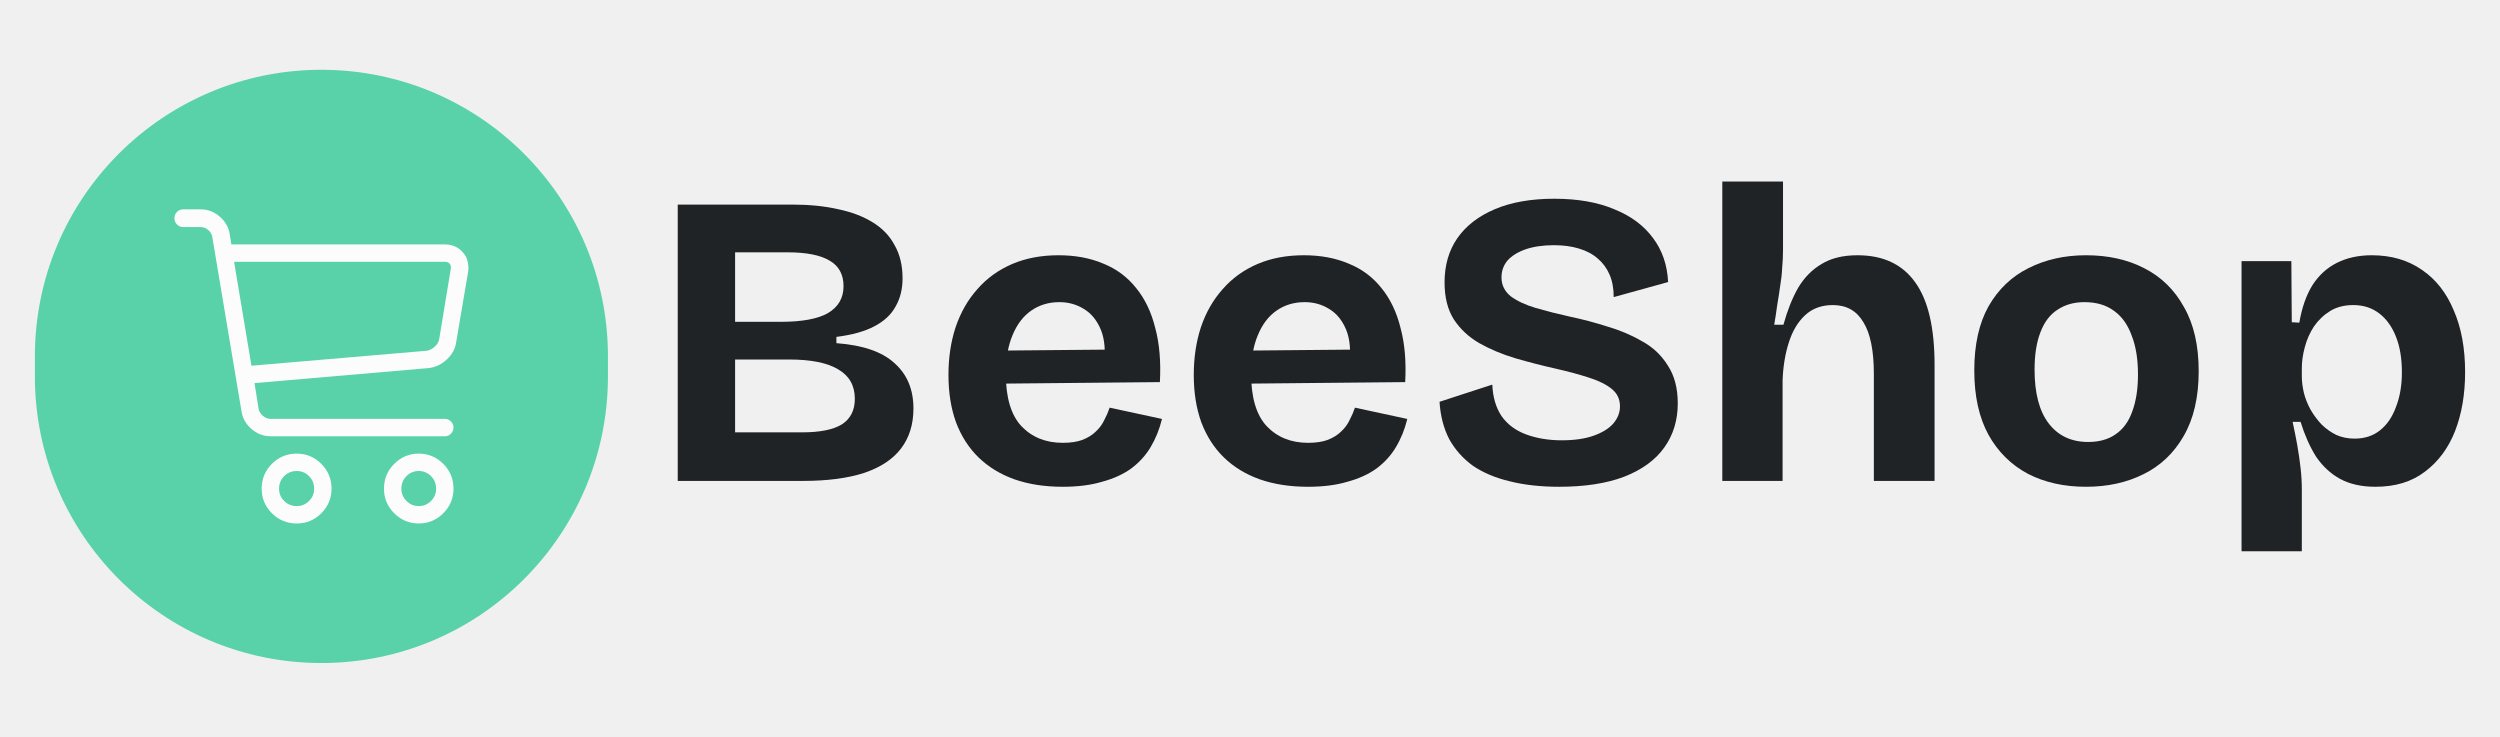
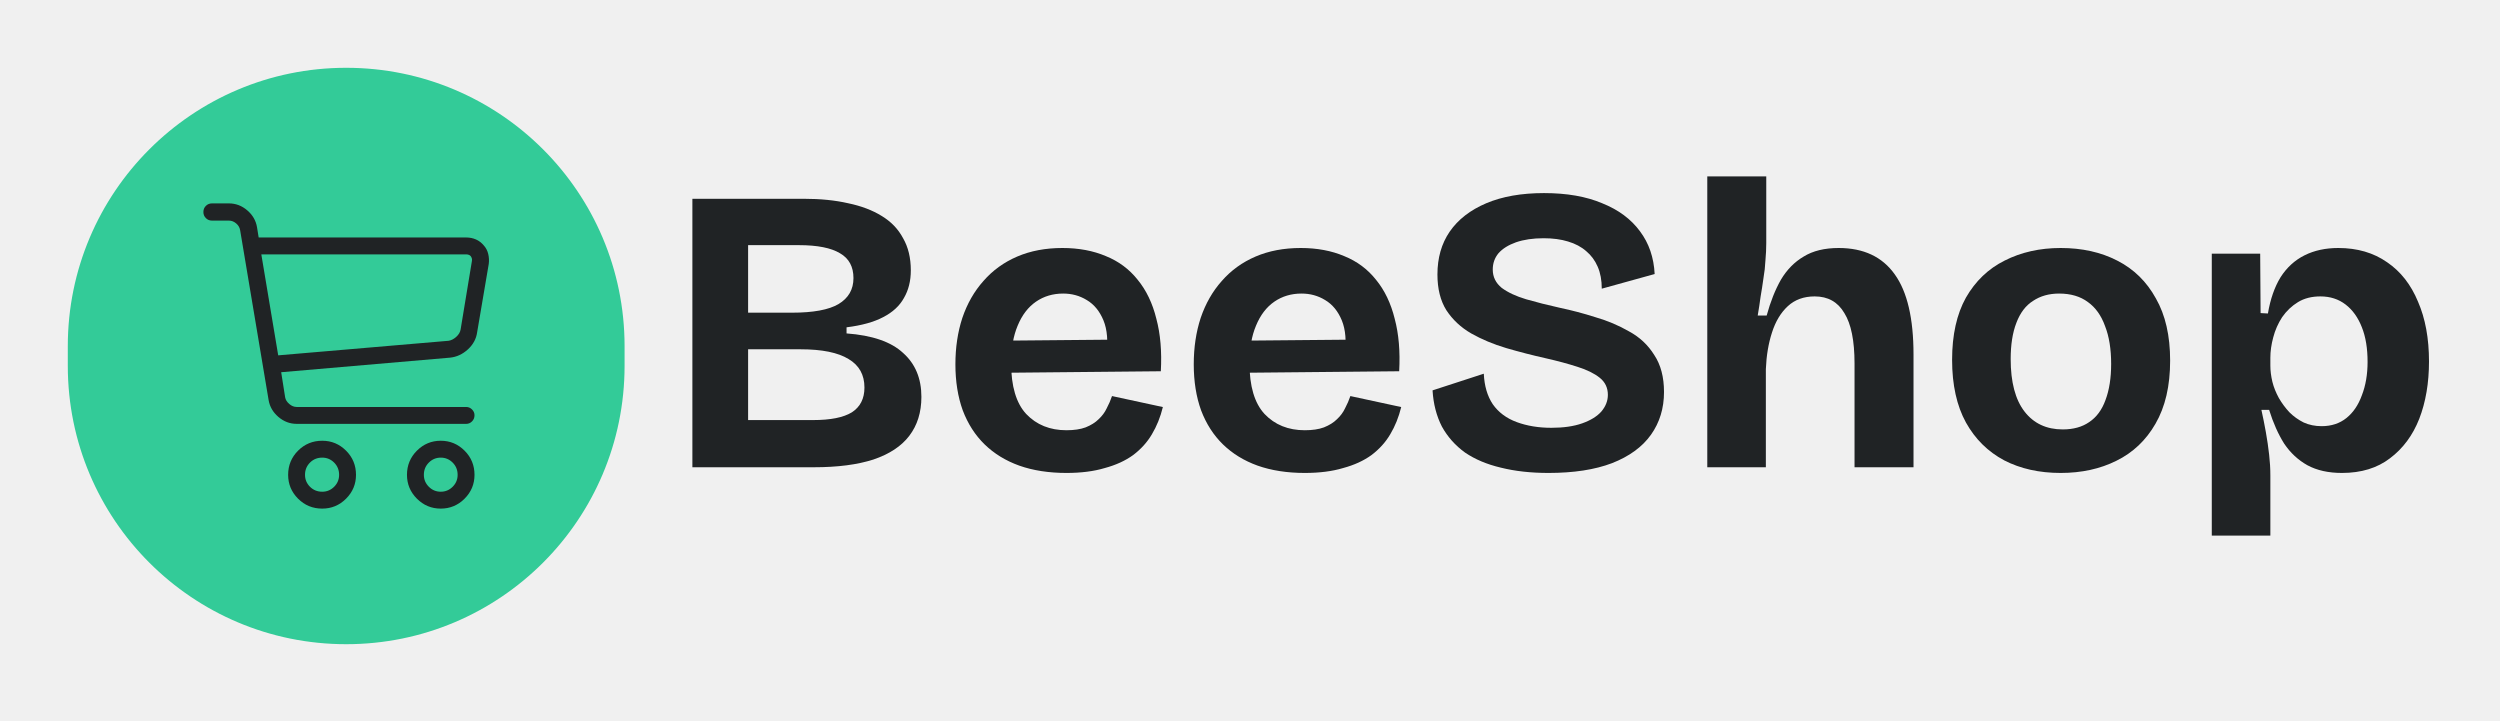
- <svg xmlns="http://www.w3.org/2000/svg" width="180" height="53" viewBox="0 0 180 53" fill="none">
-   <g opacity="0.8">
-     <rect width="41.26" height="42.714" rx="20.63" transform="matrix(1 0 0 -1 2.51172 47.7383)" fill="#33CB98" />
-     <path d="M21.367 37.69C20.664 37.69 20.067 37.445 19.577 36.954C19.086 36.464 18.841 35.875 18.841 35.188C18.841 34.485 19.086 33.888 19.577 33.397C20.067 32.907 20.664 32.661 21.367 32.661C22.054 32.661 22.643 32.907 23.134 33.397C23.624 33.888 23.87 34.485 23.87 35.188C23.87 35.875 23.624 36.464 23.134 36.954C22.643 37.445 22.054 37.69 21.367 37.69ZM21.367 33.912C21.008 33.912 20.705 34.035 20.46 34.28C20.214 34.526 20.092 34.828 20.092 35.188C20.092 35.531 20.214 35.826 20.46 36.071C20.705 36.316 21.008 36.439 21.367 36.439C21.711 36.439 22.005 36.316 22.25 36.071C22.496 35.826 22.619 35.531 22.619 35.188C22.619 34.828 22.496 34.526 22.25 34.28C22.005 34.035 21.711 33.912 21.367 33.912ZM30.15 37.69C29.463 37.69 28.874 37.445 28.383 36.954C27.893 36.464 27.647 35.875 27.647 35.188C27.647 34.485 27.893 33.888 28.383 33.397C28.874 32.907 29.463 32.661 30.15 32.661C30.837 32.661 31.425 32.907 31.916 33.397C32.407 33.888 32.652 34.485 32.652 35.188C32.652 35.875 32.407 36.464 31.916 36.954C31.425 37.445 30.837 37.69 30.15 37.69ZM30.15 33.912C29.806 33.912 29.512 34.035 29.267 34.28C29.021 34.526 28.898 34.828 28.898 35.188C28.898 35.531 29.021 35.826 29.267 36.071C29.512 36.316 29.806 36.439 30.15 36.439C30.493 36.439 30.788 36.316 31.033 36.071C31.278 35.826 31.401 35.531 31.401 35.188C31.401 34.828 31.278 34.526 31.033 34.28C30.788 34.035 30.493 33.912 30.15 33.912ZM33.339 18.188C33.175 17.991 32.983 17.844 32.762 17.746C32.541 17.648 32.3 17.599 32.039 17.599H16.657L16.535 16.838C16.453 16.348 16.212 15.931 15.811 15.587C15.41 15.244 14.957 15.072 14.45 15.072H13.198C13.018 15.072 12.867 15.133 12.745 15.256C12.622 15.379 12.56 15.53 12.56 15.71C12.56 15.89 12.622 16.041 12.745 16.164C12.867 16.287 13.018 16.348 13.198 16.348H14.45C14.646 16.348 14.826 16.417 14.989 16.556C15.153 16.695 15.251 16.863 15.284 17.059L17.393 29.644C17.475 30.134 17.716 30.552 18.117 30.895C18.518 31.238 18.971 31.41 19.478 31.41H32.039C32.202 31.41 32.345 31.349 32.468 31.226C32.59 31.104 32.652 30.952 32.652 30.772C32.652 30.609 32.59 30.466 32.468 30.343C32.345 30.22 32.202 30.159 32.039 30.159H19.478C19.282 30.159 19.098 30.085 18.927 29.938C18.755 29.791 18.652 29.628 18.62 29.448L18.325 27.583L30.837 26.504C31.327 26.455 31.769 26.25 32.161 25.89C32.554 25.531 32.783 25.105 32.848 24.615L33.707 19.561C33.739 19.316 33.727 19.071 33.67 18.826C33.613 18.58 33.502 18.367 33.339 18.188ZM32.456 19.365L31.622 24.419C31.589 24.615 31.483 24.795 31.303 24.958C31.123 25.122 30.935 25.22 30.738 25.253L18.105 26.332L16.854 18.85H32.039C32.104 18.85 32.169 18.862 32.235 18.887C32.3 18.911 32.349 18.948 32.382 18.997C32.415 19.046 32.439 19.099 32.456 19.157C32.472 19.214 32.472 19.283 32.456 19.365Z" fill="white" />
-   </g>
-   <path d="M161.391 39.69V26.849V18.8H164.978L165.008 23.201L165.551 23.231C165.731 22.166 166.043 21.272 166.485 20.548C166.947 19.825 167.54 19.282 168.264 18.921C168.987 18.559 169.821 18.378 170.765 18.378C172.172 18.378 173.378 18.73 174.383 19.433C175.388 20.116 176.151 21.091 176.674 22.357C177.216 23.603 177.488 25.08 177.488 26.788C177.488 28.376 177.247 29.793 176.764 31.038C176.282 32.264 175.558 33.239 174.594 33.962C173.649 34.686 172.464 35.048 171.037 35.048C170.032 35.048 169.178 34.857 168.475 34.475C167.791 34.093 167.219 33.561 166.756 32.877C166.314 32.174 165.942 31.34 165.641 30.375H165.068C165.189 30.918 165.299 31.471 165.4 32.033C165.5 32.596 165.581 33.149 165.641 33.691C165.701 34.214 165.731 34.726 165.731 35.229V39.69H161.391ZM169.53 31.581C170.253 31.581 170.866 31.38 171.368 30.978C171.871 30.576 172.253 30.014 172.514 29.29C172.795 28.567 172.936 27.743 172.936 26.818C172.936 25.814 172.795 24.959 172.514 24.256C172.233 23.533 171.831 22.97 171.308 22.568C170.786 22.166 170.163 21.965 169.439 21.965C168.796 21.965 168.243 22.106 167.781 22.387C167.319 22.669 166.927 23.04 166.606 23.503C166.304 23.965 166.083 24.467 165.942 25.01C165.802 25.532 165.731 26.035 165.731 26.517V27.09C165.731 27.471 165.782 27.873 165.882 28.295C165.983 28.697 166.143 29.099 166.364 29.501C166.585 29.883 166.847 30.235 167.148 30.556C167.45 30.858 167.801 31.109 168.203 31.31C168.605 31.491 169.047 31.581 169.53 31.581Z" fill="#202325" />
-   <path d="M150.197 35.048C148.609 35.048 147.213 34.736 146.007 34.113C144.801 33.47 143.857 32.536 143.173 31.31C142.49 30.064 142.148 28.517 142.148 26.668C142.148 24.819 142.49 23.281 143.173 22.055C143.877 20.83 144.831 19.915 146.037 19.312C147.263 18.689 148.65 18.378 150.197 18.378C151.785 18.378 153.181 18.689 154.387 19.312C155.613 19.935 156.567 20.87 157.251 22.116C157.954 23.342 158.306 24.879 158.306 26.728C158.306 28.597 157.944 30.154 157.221 31.4C156.517 32.626 155.553 33.541 154.327 34.143C153.121 34.746 151.744 35.048 150.197 35.048ZM150.348 31.822C151.131 31.822 151.785 31.641 152.307 31.28C152.85 30.918 153.252 30.375 153.513 29.652C153.794 28.908 153.935 28.014 153.935 26.969C153.935 25.864 153.784 24.929 153.483 24.166C153.201 23.382 152.779 22.789 152.217 22.387C151.654 21.965 150.941 21.754 150.076 21.754C149.333 21.754 148.69 21.935 148.147 22.297C147.605 22.638 147.193 23.181 146.911 23.924C146.63 24.648 146.489 25.542 146.489 26.607C146.489 28.316 146.831 29.612 147.514 30.496C148.197 31.38 149.142 31.822 150.348 31.822Z" fill="#202325" />
-   <path d="M124.006 34.626V24.678V13.072H128.377V18.016C128.377 18.418 128.357 18.84 128.316 19.282C128.296 19.724 128.246 20.177 128.166 20.639C128.105 21.081 128.035 21.533 127.955 21.995C127.894 22.457 127.824 22.92 127.744 23.382H128.407C128.688 22.357 129.04 21.473 129.462 20.729C129.904 19.986 130.467 19.413 131.15 19.011C131.833 18.589 132.697 18.378 133.742 18.378C135.591 18.378 136.978 19.031 137.902 20.337C138.827 21.623 139.289 23.603 139.289 26.276V34.626H134.918V26.939C134.918 25.251 134.667 24.005 134.164 23.201C133.682 22.377 132.949 21.965 131.964 21.965C131.16 21.965 130.497 22.206 129.974 22.689C129.452 23.171 129.06 23.824 128.799 24.648C128.538 25.452 128.387 26.356 128.347 27.361V34.626H124.006Z" fill="#202325" />
-   <path d="M112.238 35.048C110.931 35.048 109.756 34.917 108.711 34.656C107.686 34.415 106.802 34.043 106.058 33.541C105.335 33.018 104.762 32.375 104.34 31.611C103.938 30.828 103.707 29.933 103.646 28.928L107.445 27.692C107.485 28.597 107.706 29.351 108.108 29.953C108.53 30.556 109.123 30.998 109.886 31.28C110.65 31.561 111.504 31.702 112.449 31.702C113.353 31.702 114.117 31.591 114.74 31.37C115.363 31.149 115.835 30.858 116.156 30.496C116.478 30.114 116.639 29.702 116.639 29.26C116.639 28.738 116.438 28.316 116.036 27.994C115.634 27.672 115.081 27.401 114.378 27.18C113.695 26.959 112.911 26.748 112.027 26.547C111.042 26.326 110.067 26.075 109.103 25.794C108.158 25.512 107.294 25.15 106.51 24.708C105.747 24.266 105.134 23.693 104.671 22.99C104.229 22.287 104.008 21.402 104.008 20.337C104.008 19.111 104.31 18.056 104.913 17.172C105.536 16.268 106.44 15.565 107.626 15.062C108.811 14.56 110.238 14.309 111.906 14.309C113.594 14.309 115.031 14.56 116.217 15.062C117.422 15.544 118.357 16.238 119.02 17.142C119.683 18.026 120.045 19.081 120.105 20.307L116.187 21.392C116.187 20.769 116.086 20.227 115.885 19.765C115.684 19.302 115.403 18.921 115.041 18.619C114.679 18.298 114.227 18.056 113.685 17.896C113.162 17.735 112.559 17.654 111.876 17.654C111.092 17.654 110.409 17.755 109.826 17.956C109.263 18.157 108.831 18.428 108.53 18.77C108.249 19.111 108.108 19.513 108.108 19.976C108.108 20.518 108.329 20.97 108.771 21.332C109.233 21.674 109.836 21.955 110.58 22.176C111.343 22.397 112.177 22.608 113.082 22.809C113.946 22.99 114.82 23.221 115.704 23.503C116.609 23.764 117.443 24.115 118.206 24.558C118.99 24.98 119.613 25.562 120.075 26.306C120.557 27.029 120.799 27.944 120.799 29.049C120.799 30.255 120.477 31.31 119.834 32.214C119.191 33.118 118.226 33.822 116.94 34.324C115.674 34.807 114.107 35.048 112.238 35.048Z" fill="#202325" />
-   <path d="M94.181 35.048C92.874 35.048 91.709 34.867 90.684 34.505C89.679 34.143 88.825 33.621 88.122 32.938C87.418 32.254 86.876 31.41 86.494 30.405C86.132 29.401 85.951 28.265 85.951 26.999C85.951 25.753 86.122 24.608 86.464 23.563C86.825 22.498 87.348 21.583 88.031 20.82C88.714 20.036 89.548 19.433 90.533 19.011C91.518 18.589 92.633 18.378 93.879 18.378C95.085 18.378 96.16 18.579 97.105 18.981C98.049 19.363 98.833 19.945 99.456 20.729C100.099 21.513 100.561 22.478 100.842 23.623C101.144 24.748 101.254 26.045 101.174 27.512L88.755 27.632V25.251L98.672 25.16L97.135 26.366C97.275 25.301 97.205 24.427 96.924 23.744C96.642 23.06 96.23 22.558 95.688 22.236C95.165 21.915 94.582 21.754 93.939 21.754C93.176 21.754 92.502 21.955 91.92 22.357C91.337 22.759 90.885 23.352 90.563 24.136C90.242 24.899 90.081 25.824 90.081 26.909C90.081 28.617 90.453 29.873 91.196 30.677C91.96 31.481 92.955 31.883 94.181 31.883C94.743 31.883 95.216 31.812 95.597 31.672C95.999 31.511 96.321 31.31 96.562 31.069C96.823 30.828 97.024 30.556 97.165 30.255C97.326 29.953 97.456 29.652 97.557 29.351L101.325 30.164C101.144 30.908 100.873 31.581 100.511 32.184C100.169 32.767 99.707 33.279 99.124 33.721C98.541 34.143 97.838 34.465 97.014 34.686C96.21 34.927 95.266 35.048 94.181 35.048Z" fill="#202325" />
-   <path d="M76.519 35.048C75.212 35.048 74.047 34.867 73.022 34.505C72.017 34.143 71.163 33.621 70.46 32.938C69.756 32.254 69.213 31.41 68.832 30.405C68.47 29.401 68.289 28.265 68.289 26.999C68.289 25.753 68.46 24.608 68.802 23.563C69.163 22.498 69.686 21.583 70.369 20.82C71.052 20.036 71.886 19.433 72.871 19.011C73.856 18.589 74.971 18.378 76.217 18.378C77.423 18.378 78.498 18.579 79.442 18.981C80.387 19.363 81.171 19.945 81.794 20.729C82.437 21.513 82.899 22.478 83.18 23.623C83.482 24.748 83.592 26.045 83.512 27.512L71.093 27.632V25.251L81.01 25.16L79.473 26.366C79.613 25.301 79.543 24.427 79.262 23.744C78.98 23.06 78.568 22.558 78.026 22.236C77.503 21.915 76.92 21.754 76.277 21.754C75.514 21.754 74.84 21.955 74.258 22.357C73.675 22.759 73.223 23.352 72.901 24.136C72.58 24.899 72.419 25.824 72.419 26.909C72.419 28.617 72.791 29.873 73.534 30.677C74.298 31.481 75.293 31.883 76.519 31.883C77.081 31.883 77.553 31.812 77.935 31.672C78.337 31.511 78.659 31.31 78.9 31.069C79.161 30.828 79.362 30.556 79.503 30.255C79.663 29.953 79.794 29.652 79.895 29.351L83.663 30.164C83.482 30.908 83.21 31.581 82.849 32.184C82.507 32.767 82.045 33.279 81.462 33.721C80.879 34.143 80.176 34.465 79.352 34.686C78.548 34.927 77.604 35.048 76.519 35.048Z" fill="#202325" />
-   <path d="M48.797 34.626V14.73H57.056C58.282 14.73 59.377 14.841 60.342 15.062C61.307 15.263 62.131 15.575 62.814 15.996C63.517 16.419 64.05 16.971 64.412 17.654C64.793 18.318 64.984 19.111 64.984 20.036C64.984 20.82 64.814 21.503 64.472 22.086C64.15 22.669 63.638 23.141 62.935 23.503C62.251 23.864 61.347 24.115 60.222 24.256V24.708C62.131 24.849 63.527 25.331 64.412 26.155C65.316 26.959 65.768 28.044 65.768 29.411C65.768 30.556 65.467 31.521 64.864 32.305C64.281 33.068 63.397 33.651 62.211 34.053C61.025 34.435 59.558 34.626 57.81 34.626H48.797ZM52.927 31.129H57.75C59.036 31.129 59.99 30.938 60.613 30.556C61.236 30.154 61.548 29.541 61.548 28.717C61.548 27.773 61.156 27.07 60.372 26.607C59.589 26.125 58.403 25.884 56.815 25.884H52.927V31.129ZM52.927 23.171H56.182C57.75 23.171 58.895 22.96 59.619 22.538C60.362 22.096 60.734 21.453 60.734 20.609C60.734 19.765 60.402 19.152 59.739 18.77C59.076 18.368 58.061 18.167 56.695 18.167H52.927V23.171Z" fill="#202325" />
+ <svg xmlns="http://www.w3.org/2000/svg" width="295" height="85" viewBox="0 0 295 85" fill="none">
+   <rect width="65.7" height="68.016" rx="32.85" transform="matrix(1 0 0 -1 8 76.0156)" fill="#33CB98" />
+   <path d="M38.023 60.016C36.904 60.016 35.953 59.625 35.172 58.844C34.391 58.062 34 57.125 34 56.031C34 54.911 34.391 53.961 35.172 53.18C35.953 52.398 36.904 52.008 38.023 52.008C39.117 52.008 40.055 52.398 40.836 53.18C41.617 53.961 42.008 54.911 42.008 56.031C42.008 57.125 41.617 58.062 40.836 58.844C40.055 59.625 39.117 60.016 38.023 60.016ZM38.023 54C37.45 54 36.969 54.195 36.578 54.586C36.188 54.977 35.992 55.458 35.992 56.031C35.992 56.578 36.188 57.047 36.578 57.438C36.969 57.828 37.45 58.023 38.023 58.023C38.57 58.023 39.039 57.828 39.43 57.438C39.82 57.047 40.016 56.578 40.016 56.031C40.016 55.458 39.82 54.977 39.43 54.586C39.039 54.195 38.57 54 38.023 54ZM52.008 60.016C50.914 60.016 49.977 59.625 49.195 58.844C48.414 58.062 48.023 57.125 48.023 56.031C48.023 54.911 48.414 53.961 49.195 53.18C49.977 52.398 50.914 52.008 52.008 52.008C53.102 52.008 54.039 52.398 54.82 53.18C55.602 53.961 55.992 54.911 55.992 56.031C55.992 57.125 55.602 58.062 54.82 58.844C54.039 59.625 53.102 60.016 52.008 60.016ZM52.008 54C51.461 54 50.992 54.195 50.602 54.586C50.211 54.977 50.016 55.458 50.016 56.031C50.016 56.578 50.211 57.047 50.602 57.438C50.992 57.828 51.461 58.023 52.008 58.023C52.555 58.023 53.023 57.828 53.414 57.438C53.805 57.047 54 56.578 54 56.031C54 55.458 53.805 54.977 53.414 54.586C53.023 54.195 52.555 54 52.008 54ZM57.086 28.961C56.825 28.648 56.52 28.414 56.168 28.258C55.816 28.102 55.432 28.023 55.016 28.023H30.523L30.328 26.812C30.198 26.031 29.814 25.367 29.176 24.82C28.538 24.273 27.815 24 27.008 24H25.016C24.729 24 24.488 24.098 24.293 24.293C24.098 24.488 24 24.729 24 25.016C24 25.302 24.098 25.543 24.293 25.738C24.488 25.934 24.729 26.031 25.016 26.031H27.008C27.32 26.031 27.607 26.142 27.867 26.363C28.128 26.585 28.284 26.852 28.336 27.164L31.695 47.203C31.826 47.984 32.21 48.648 32.848 49.195C33.486 49.742 34.208 50.016 35.016 50.016H55.016C55.276 50.016 55.504 49.918 55.699 49.723C55.895 49.527 55.992 49.286 55.992 49C55.992 48.74 55.895 48.512 55.699 48.316C55.504 48.121 55.276 48.023 55.016 48.023H35.016C34.703 48.023 34.41 47.906 34.137 47.672C33.863 47.438 33.7 47.177 33.648 46.891L33.18 43.922L53.102 42.203C53.883 42.125 54.586 41.8 55.211 41.227C55.836 40.654 56.2 39.977 56.305 39.195L57.672 31.148C57.724 30.758 57.704 30.367 57.613 29.977C57.522 29.586 57.346 29.247 57.086 28.961ZM55.68 30.836L54.352 38.883C54.3 39.195 54.13 39.482 53.844 39.742C53.557 40.003 53.258 40.159 52.945 40.211L32.828 41.93L30.836 30.016H55.016C55.12 30.016 55.224 30.035 55.328 30.074C55.432 30.113 55.51 30.172 55.562 30.25C55.615 30.328 55.654 30.413 55.68 30.504C55.706 30.595 55.706 30.706 55.68 30.836Z" fill="#202325" />
+   <path d="M260.99 63.2V42.752V29.936H266.702L266.75 36.944L267.614 36.992C267.902 35.296 268.398 33.872 269.102 32.72C269.838 31.568 270.782 30.704 271.934 30.128C273.086 29.552 274.414 29.264 275.918 29.264C278.158 29.264 280.078 29.824 281.678 30.944C283.278 32.032 284.494 33.584 285.326 35.6C286.19 37.584 286.622 39.936 286.622 42.656C286.622 45.184 286.238 47.44 285.47 49.424C284.702 51.376 283.55 52.928 282.014 54.08C280.51 55.232 278.622 55.808 276.35 55.808C274.75 55.808 273.39 55.504 272.27 54.896C271.182 54.288 270.27 53.44 269.534 52.352C268.83 51.232 268.238 49.904 267.758 48.368H266.846C267.038 49.232 267.214 50.112 267.374 51.008C267.534 51.904 267.662 52.784 267.758 53.648C267.854 54.48 267.902 55.296 267.902 56.096V63.2H260.99ZM273.95 50.288C275.102 50.288 276.078 49.968 276.878 49.328C277.678 48.688 278.286 47.792 278.702 46.64C279.15 45.488 279.374 44.176 279.374 42.704C279.374 41.104 279.15 39.744 278.702 38.624C278.254 37.472 277.614 36.576 276.782 35.936C275.95 35.296 274.958 34.976 273.806 34.976C272.782 34.976 271.902 35.2 271.166 35.648C270.43 36.096 269.806 36.688 269.294 37.424C268.814 38.16 268.462 38.96 268.238 39.824C268.014 40.656 267.902 41.456 267.902 42.224V43.136C267.902 43.744 267.982 44.384 268.142 45.056C268.302 45.696 268.558 46.336 268.91 46.976C269.262 47.584 269.678 48.144 270.158 48.656C270.638 49.136 271.198 49.536 271.838 49.856C272.478 50.144 273.182 50.288 273.95 50.288Z" fill="#202325" />
+   <path d="M243.164 55.808C240.636 55.808 238.412 55.312 236.492 54.32C234.572 53.296 233.068 51.808 231.98 49.856C230.892 47.872 230.348 45.408 230.348 42.464C230.348 39.52 230.892 37.072 231.98 35.12C233.1 33.168 234.62 31.712 236.54 30.752C238.492 29.76 240.7 29.264 243.164 29.264C245.692 29.264 247.916 29.76 249.836 30.752C251.788 31.744 253.308 33.232 254.396 35.216C255.516 37.168 256.076 39.616 256.076 42.56C256.076 45.536 255.5 48.016 254.348 50C253.228 51.952 251.692 53.408 249.74 54.368C247.82 55.328 245.628 55.808 243.164 55.808ZM243.404 50.672C244.652 50.672 245.692 50.384 246.524 49.808C247.388 49.232 248.028 48.368 248.444 47.216C248.892 46.032 249.116 44.608 249.116 42.944C249.116 41.184 248.876 39.696 248.396 38.48C247.948 37.232 247.276 36.288 246.38 35.648C245.484 34.976 244.348 34.64 242.972 34.64C241.788 34.64 240.764 34.928 239.9 35.504C239.036 36.048 238.38 36.912 237.932 38.096C237.484 39.248 237.26 40.672 237.26 42.368C237.26 45.088 237.804 47.152 238.892 48.56C239.98 49.968 241.484 50.672 243.404 50.672Z" fill="#202325" />
+   <path d="M201.459 55.136V39.296V20.816H208.419V28.688C208.419 29.328 208.387 30 208.323 30.704C208.291 31.408 208.211 32.128 208.083 32.864C207.987 33.568 207.875 34.288 207.747 35.024C207.651 35.76 207.539 36.496 207.411 37.232H208.467C208.915 35.6 209.475 34.192 210.147 33.008C210.851 31.824 211.747 30.912 212.835 30.272C213.923 29.6 215.299 29.264 216.963 29.264C219.907 29.264 222.115 30.304 223.587 32.384C225.059 34.432 225.795 37.584 225.795 41.84V55.136H218.835V42.896C218.835 40.208 218.435 38.224 217.635 36.944C216.867 35.632 215.699 34.976 214.131 34.976C212.851 34.976 211.795 35.36 210.963 36.128C210.131 36.896 209.507 37.936 209.091 39.248C208.675 40.528 208.435 41.968 208.371 43.568V55.136H201.459Z" fill="#202325" />
+   <path d="M182.721 55.808C180.641 55.808 178.769 55.6 177.105 55.184C175.473 54.8 174.065 54.208 172.881 53.408C171.729 52.576 170.817 51.552 170.145 50.336C169.505 49.088 169.137 47.664 169.041 46.064L175.089 44.096C175.153 45.536 175.505 46.736 176.145 47.696C176.817 48.656 177.761 49.36 178.977 49.808C180.193 50.256 181.553 50.48 183.057 50.48C184.497 50.48 185.713 50.304 186.705 49.952C187.697 49.6 188.449 49.136 188.961 48.56C189.473 47.952 189.729 47.296 189.729 46.592C189.729 45.76 189.409 45.088 188.769 44.576C188.129 44.064 187.249 43.632 186.129 43.28C185.041 42.928 183.793 42.592 182.385 42.272C180.817 41.92 179.265 41.52 177.729 41.072C176.225 40.624 174.849 40.048 173.601 39.344C172.385 38.64 171.409 37.728 170.673 36.608C169.969 35.488 169.617 34.08 169.617 32.384C169.617 30.432 170.097 28.752 171.057 27.344C172.049 25.904 173.489 24.784 175.377 23.984C177.265 23.184 179.537 22.784 182.193 22.784C184.881 22.784 187.169 23.184 189.057 23.984C190.977 24.752 192.465 25.856 193.521 27.296C194.577 28.704 195.153 30.384 195.249 32.336L189.009 34.064C189.009 33.072 188.849 32.208 188.529 31.472C188.209 30.736 187.761 30.128 187.185 29.648C186.609 29.136 185.889 28.752 185.025 28.496C184.193 28.24 183.233 28.112 182.145 28.112C180.897 28.112 179.809 28.272 178.881 28.592C177.985 28.912 177.297 29.344 176.817 29.888C176.369 30.432 176.145 31.072 176.145 31.808C176.145 32.672 176.497 33.392 177.201 33.968C177.937 34.512 178.897 34.96 180.081 35.312C181.297 35.664 182.625 36 184.065 36.32C185.441 36.608 186.833 36.976 188.241 37.424C189.681 37.84 191.009 38.4 192.225 39.104C193.473 39.776 194.465 40.704 195.201 41.888C195.969 43.04 196.353 44.496 196.353 46.256C196.353 48.176 195.841 49.856 194.817 51.296C193.793 52.736 192.257 53.856 190.209 54.656C188.193 55.424 185.697 55.808 182.721 55.808Z" fill="#202325" />
+   <path d="M153.967 55.808C151.887 55.808 150.031 55.52 148.399 54.944C146.799 54.368 145.439 53.536 144.319 52.448C143.199 51.36 142.335 50.016 141.727 48.416C141.151 46.816 140.863 45.008 140.863 42.992C140.863 41.008 141.135 39.184 141.679 37.52C142.255 35.824 143.087 34.368 144.175 33.152C145.263 31.904 146.591 30.944 148.159 30.272C149.727 29.6 151.503 29.264 153.487 29.264C155.407 29.264 157.119 29.584 158.623 30.224C160.127 30.832 161.375 31.76 162.367 33.008C163.391 34.256 164.127 35.792 164.575 37.616C165.055 39.408 165.231 41.472 165.103 43.808L145.327 44V40.208L161.119 40.064L158.671 41.984C158.895 40.288 158.783 38.896 158.335 37.808C157.887 36.72 157.231 35.92 156.367 35.408C155.535 34.896 154.607 34.64 153.583 34.64C152.367 34.64 151.295 34.96 150.367 35.6C149.439 36.24 148.719 37.184 148.207 38.432C147.695 39.648 147.439 41.12 147.439 42.848C147.439 45.568 148.031 47.568 149.215 48.848C150.431 50.128 152.015 50.768 153.967 50.768C154.863 50.768 155.615 50.656 156.223 50.432C156.863 50.176 157.375 49.856 157.759 49.472C158.175 49.088 158.495 48.656 158.719 48.176C158.975 47.696 159.183 47.216 159.343 46.736L165.343 48.032C165.055 49.216 164.623 50.288 164.047 51.248C163.503 52.176 162.767 52.992 161.839 53.696C160.911 54.368 159.791 54.88 158.479 55.232C157.199 55.616 155.695 55.808 153.967 55.808Z" fill="#202325" />
+   <path d="M125.842 55.808C123.762 55.808 121.906 55.52 120.274 54.944C118.674 54.368 117.314 53.536 116.194 52.448C115.074 51.36 114.21 50.016 113.602 48.416C113.026 46.816 112.738 45.008 112.738 42.992C112.738 41.008 113.01 39.184 113.554 37.52C114.13 35.824 114.962 34.368 116.05 33.152C117.138 31.904 118.466 30.944 120.034 30.272C121.602 29.6 123.378 29.264 125.362 29.264C127.282 29.264 128.994 29.584 130.498 30.224C132.002 30.832 133.25 31.76 134.242 33.008C135.266 34.256 136.002 35.792 136.45 37.616C136.93 39.408 137.106 41.472 136.978 43.808L117.202 44V40.208L132.994 40.064L130.546 41.984C130.77 40.288 130.658 38.896 130.21 37.808C129.762 36.72 129.106 35.92 128.242 35.408C127.41 34.896 126.482 34.64 125.458 34.64C124.242 34.64 123.17 34.96 122.242 35.6C121.314 36.24 120.594 37.184 120.082 38.432C119.57 39.648 119.314 41.12 119.314 42.848C119.314 45.568 119.906 47.568 121.09 48.848C122.306 50.128 123.89 50.768 125.842 50.768C126.738 50.768 127.49 50.656 128.098 50.432C128.738 50.176 129.25 49.856 129.634 49.472C130.05 49.088 130.37 48.656 130.594 48.176C130.85 47.696 131.058 47.216 131.218 46.736L137.218 48.032C136.93 49.216 136.498 50.288 135.922 51.248C135.378 52.176 134.642 52.992 133.714 53.696C132.786 54.368 131.666 54.88 130.354 55.232C129.074 55.616 127.57 55.808 125.842 55.808Z" fill="#202325" />
+   <path d="M81.701 55.136V23.456H94.853C96.805 23.456 98.549 23.632 100.085 23.984C101.621 24.304 102.933 24.8 104.021 25.472C105.141 26.144 105.989 27.024 106.565 28.112C107.173 29.168 107.477 30.432 107.477 31.904C107.477 33.152 107.205 34.24 106.661 35.168C106.149 36.096 105.333 36.848 104.213 37.424C103.125 38 101.685 38.4 99.893 38.624V39.344C102.933 39.568 105.157 40.336 106.565 41.648C108.005 42.928 108.725 44.656 108.725 46.832C108.725 48.656 108.245 50.192 107.285 51.44C106.357 52.656 104.949 53.584 103.061 54.224C101.173 54.832 98.837 55.136 96.053 55.136H81.701ZM88.277 49.568H95.957C98.005 49.568 99.525 49.264 100.517 48.656C101.509 48.016 102.005 47.04 102.005 45.728C102.005 44.224 101.381 43.104 100.133 42.368C98.885 41.6 96.997 41.216 94.469 41.216H88.277V49.568ZM88.277 36.896H93.461C95.957 36.896 97.781 36.56 98.933 35.888C100.117 35.184 100.709 34.16 100.709 32.816C100.709 31.472 100.181 30.496 99.125 29.888C98.069 29.248 96.453 28.928 94.277 28.928H88.277V36.896Z" fill="#202325" />
</svg>
